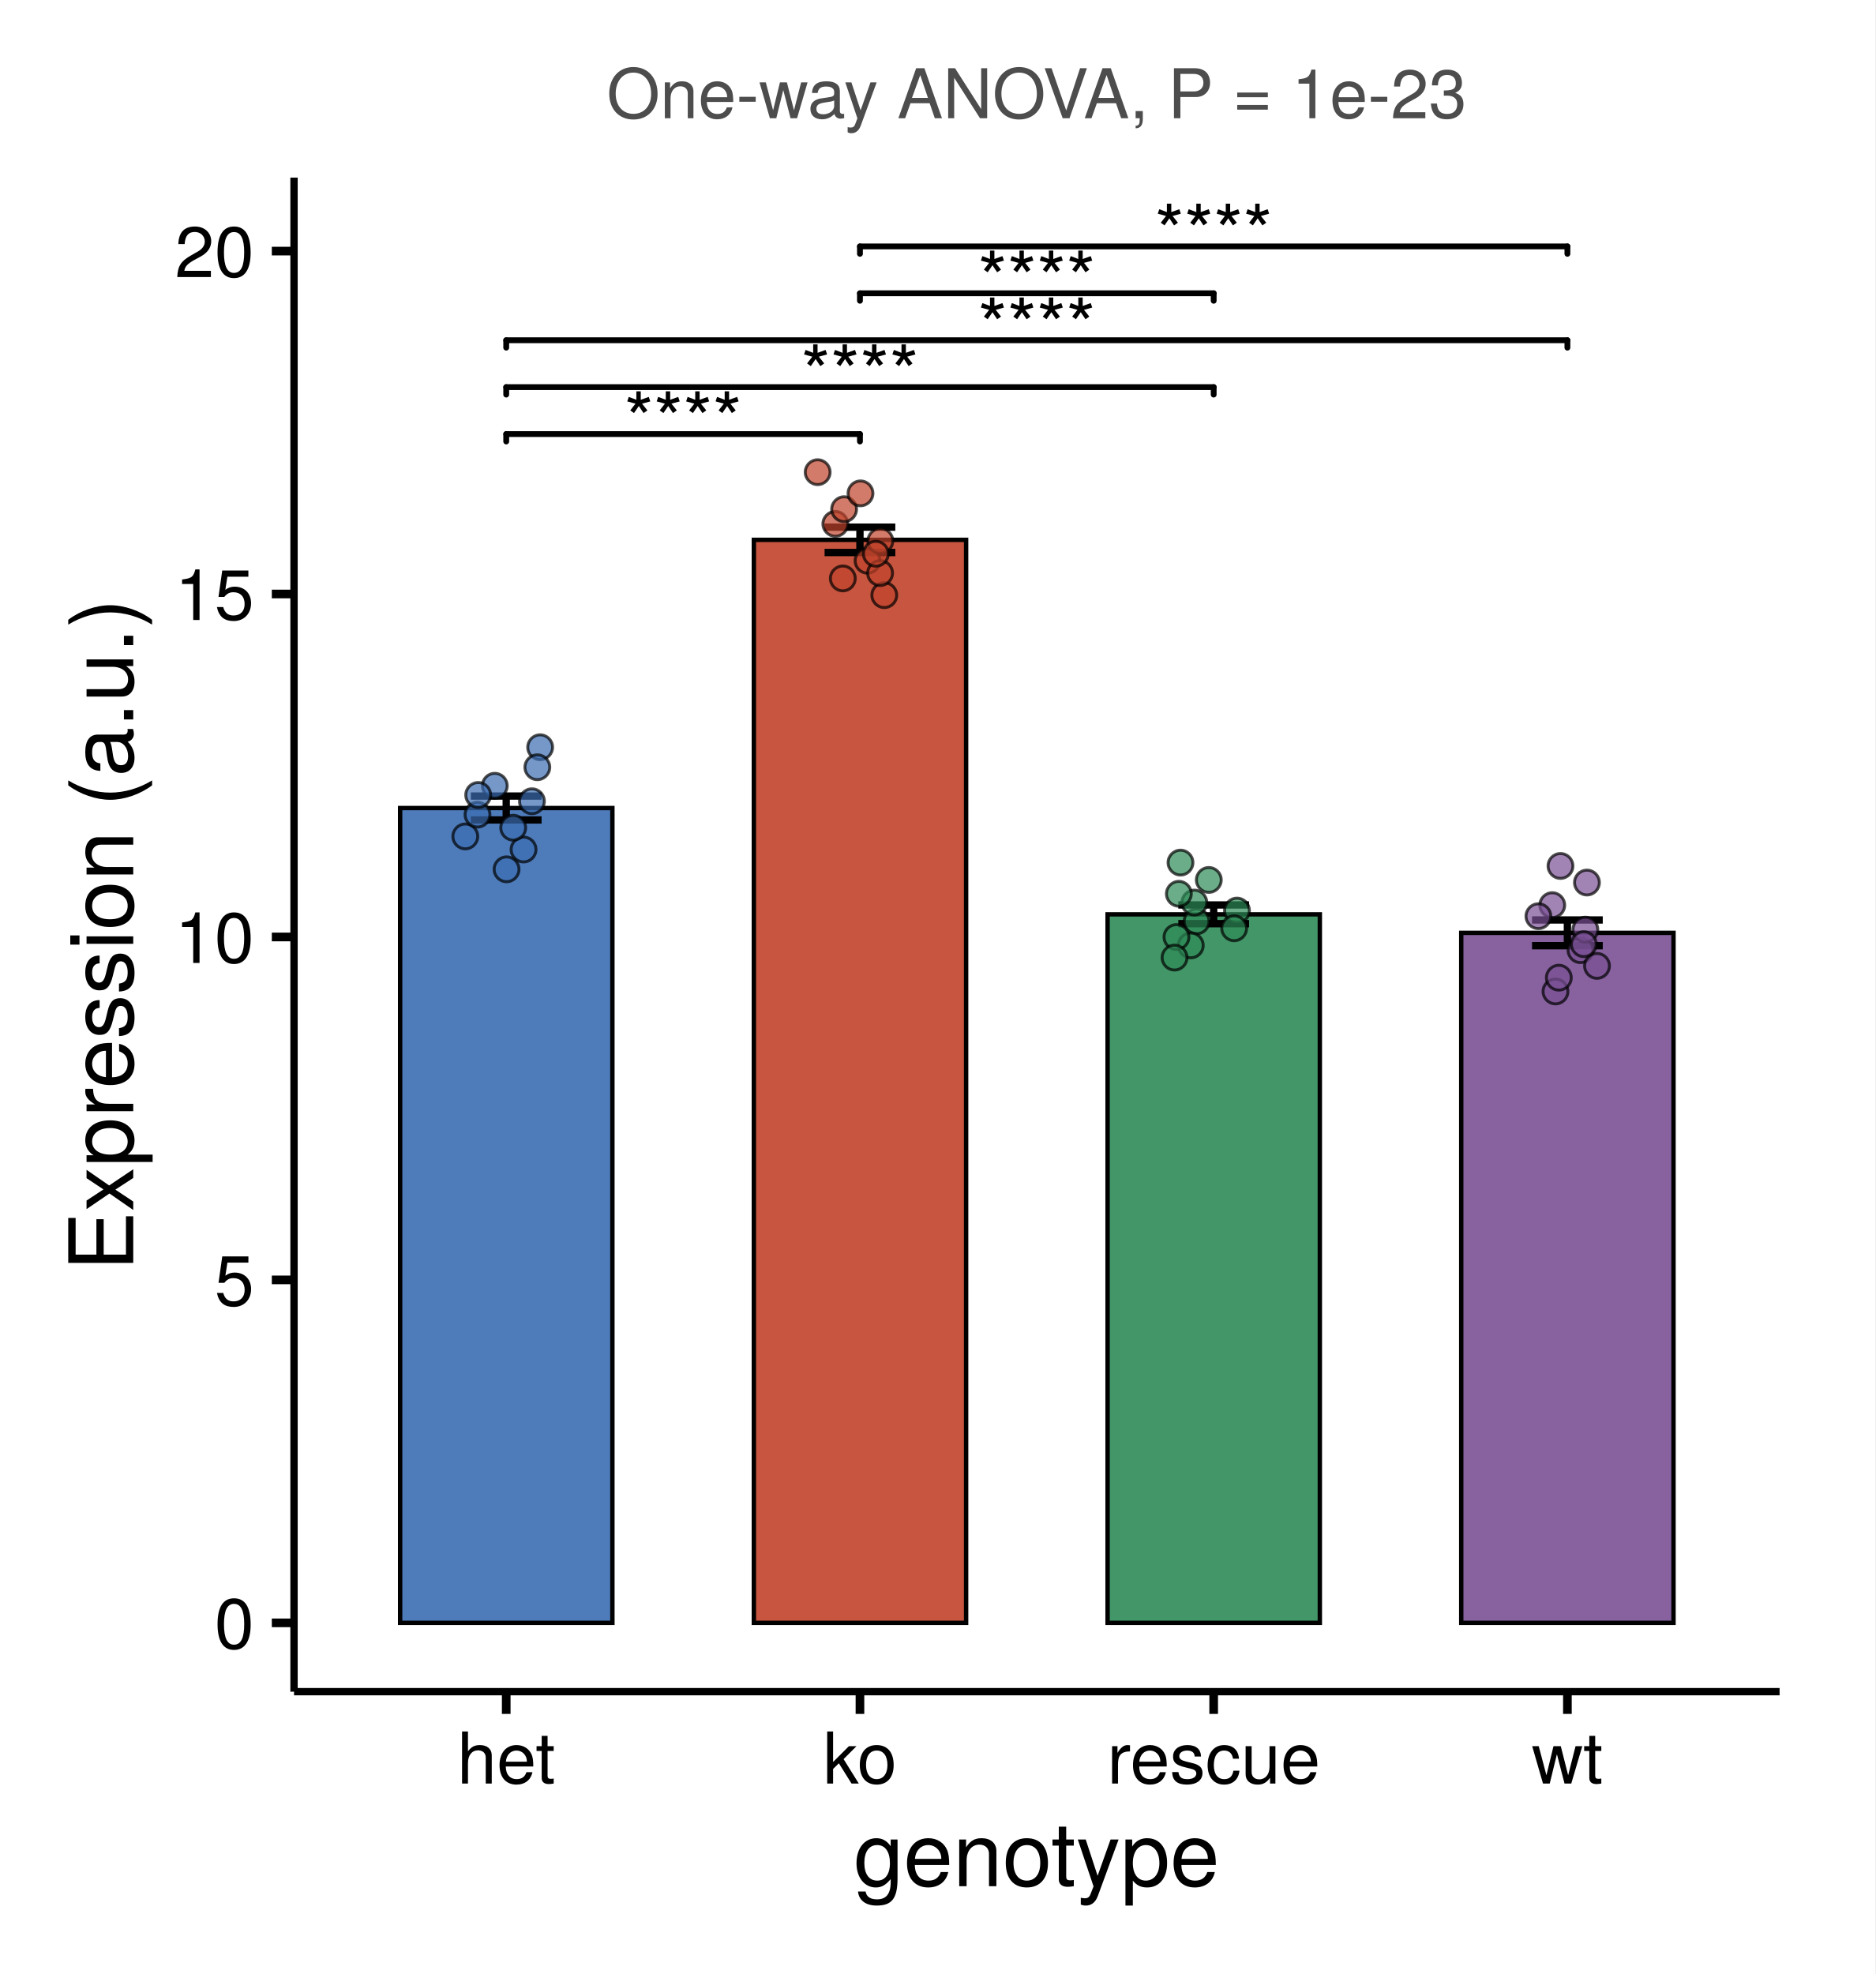
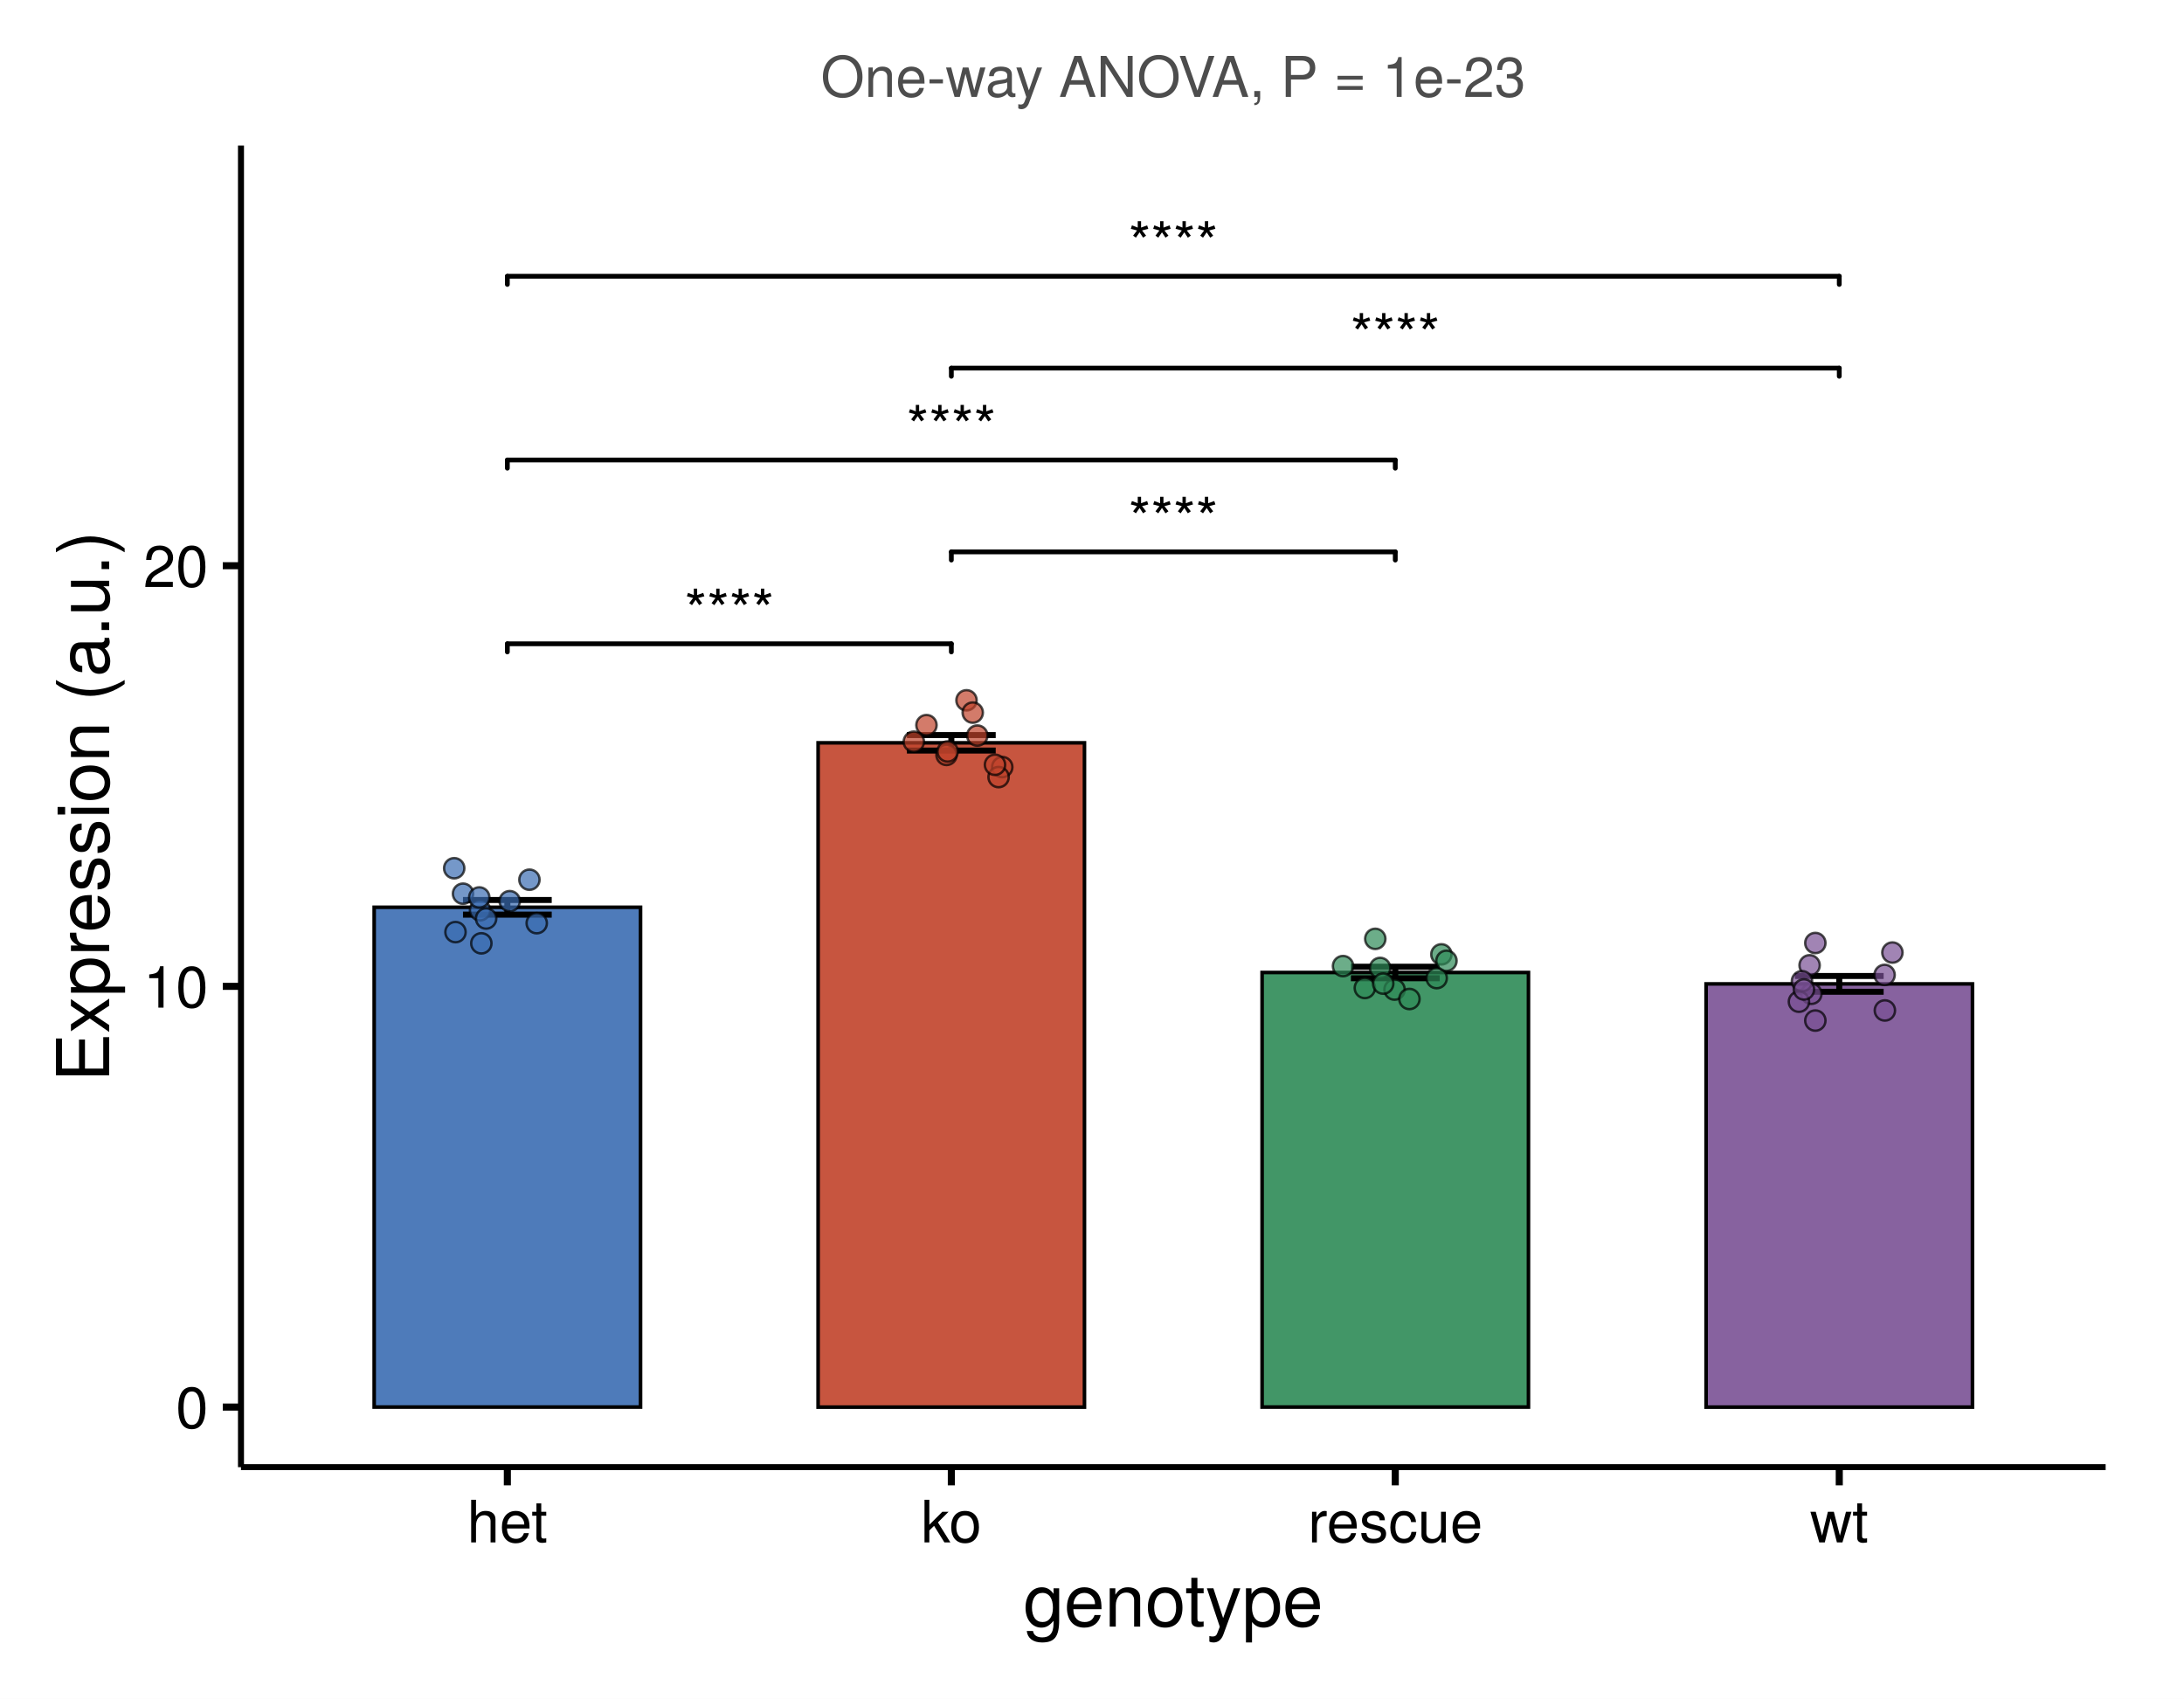
- <svg xmlns="http://www.w3.org/2000/svg" class="svglite" width="273.60pt" height="288.00pt" viewBox="0 0 273.60 288.00">
+ <svg xmlns="http://www.w3.org/2000/svg" class="svglite" width="388.80pt" height="302.40pt" viewBox="0 0 388.80 302.40">
  <defs>
    <style type="text/css">
    .svglite line, .svglite polyline, .svglite polygon, .svglite path, .svglite rect, .svglite circle {
      fill: none;
      stroke: #000000;
      stroke-linecap: round;
      stroke-linejoin: round;
      stroke-miterlimit: 10.00;
    }
    .svglite text {
      white-space: pre;
    }
  </style>
  </defs>
  <rect width="100%" height="100%" style="stroke: none; fill: #FFFFFF;" />
  <defs>
-     <clipPath id="cpMC4wMHwyNzMuNjB8MC4wMHwyODguMDA=">
-       <rect x="0.00" y="0.00" width="273.60" height="288.00" />
+     <clipPath id="cpMC4wMHwzODguODB8MC4wMHwzMDIuNDA=">
+       <rect x="0.00" y="0.00" width="388.80" height="302.40" />
    </clipPath>
  </defs>
-   <g clip-path="url(#cpMC4wMHwyNzMuNjB8MC4wMHwyODguMDA=)">
-     <rect x="0.00" y="0.00" width="273.60" height="288.00" style="stroke-width: 1.26; stroke: #FFFFFF; fill: #FFFFFF;" />
+   <g clip-path="url(#cpMC4wMHwzODguODB8MC4wMHwzMDIuNDA=)">
+     <rect x="0.00" y="-0" width="388.80" height="302.40" style="stroke-width: 1.26; stroke: #FFFFFF; fill: #FFFFFF;" />
  </g>
  <defs>
-     <clipPath id="cpNDIuOTB8MjU5LjY1fDI1LjkxfDI0Ni44MQ==">
-       <rect x="42.90" y="25.91" width="216.76" height="220.90" />
+     <clipPath id="cpNDIuOTB8Mzc0Ljg1fDI1LjkxfDI2MS4yMQ==">
+       <rect x="42.90" y="25.91" width="331.96" height="235.30" />
    </clipPath>
  </defs>
-   <g clip-path="url(#cpNDIuOTB8MjU5LjY1fDI1LjkxfDI0Ni44MQ==)">
-     <rect x="42.90" y="25.91" width="216.76" height="220.90" style="stroke-width: 1.26; stroke: none; fill: #FFFFFF;" />
-     <rect x="58.38" y="117.89" width="30.97" height="118.88" style="stroke-width: 0.64; stroke-linecap: butt; stroke-linejoin: miter; fill: #3B6DB3; fill-opacity: 0.90;" />
-     <rect x="109.99" y="78.76" width="30.97" height="158.01" style="stroke-width: 0.64; stroke-linecap: butt; stroke-linejoin: miter; fill: #C1432B; fill-opacity: 0.90;" />
-     <rect x="161.60" y="133.40" width="30.97" height="103.37" style="stroke-width: 0.64; stroke-linecap: butt; stroke-linejoin: miter; fill: #2E8B57; fill-opacity: 0.90;" />
-     <rect x="213.20" y="136.10" width="30.97" height="100.67" style="stroke-width: 0.64; stroke-linecap: butt; stroke-linejoin: miter; fill: #7A5195; fill-opacity: 0.90;" />
-     <polyline points="68.70,116.14 79.02,116.14 " style="stroke-width: 1.07; stroke-linecap: butt;" />
-     <polyline points="73.86,116.14 73.86,119.63 " style="stroke-width: 1.07; stroke-linecap: butt;" />
-     <polyline points="68.70,119.63 79.02,119.63 " style="stroke-width: 1.07; stroke-linecap: butt;" />
-     <polyline points="120.31,76.91 130.63,76.91 " style="stroke-width: 1.07; stroke-linecap: butt;" />
-     <polyline points="125.47,76.91 125.47,80.61 " style="stroke-width: 1.07; stroke-linecap: butt;" />
-     <polyline points="120.31,80.61 130.63,80.61 " style="stroke-width: 1.07; stroke-linecap: butt;" />
-     <polyline points="171.92,132.03 182.24,132.03 " style="stroke-width: 1.07; stroke-linecap: butt;" />
-     <polyline points="177.08,132.03 177.08,134.76 " style="stroke-width: 1.07; stroke-linecap: butt;" />
-     <polyline points="171.92,134.76 182.24,134.76 " style="stroke-width: 1.07; stroke-linecap: butt;" />
-     <polyline points="223.53,134.22 233.85,134.22 " style="stroke-width: 1.07; stroke-linecap: butt;" />
-     <polyline points="228.69,134.22 228.69,137.97 " style="stroke-width: 1.07; stroke-linecap: butt;" />
-     <polyline points="223.53,137.97 233.85,137.97 " style="stroke-width: 1.07; stroke-linecap: butt;" />
-     <circle cx="230.60" cy="138.63" r="1.81" style="stroke-width: 0.43; stroke: #000000; stroke-opacity: 0.70; fill: #7A5195; fill-opacity: 0.70;" />
-     <circle cx="226.48" cy="132.06" r="1.81" style="stroke-width: 0.43; stroke: #000000; stroke-opacity: 0.70; fill: #7A5195; fill-opacity: 0.70;" />
-     <circle cx="226.95" cy="144.65" r="1.81" style="stroke-width: 0.43; stroke: #000000; stroke-opacity: 0.70; fill: #7A5195; fill-opacity: 0.70;" />
-     <circle cx="227.68" cy="126.34" r="1.81" style="stroke-width: 0.43; stroke: #000000; stroke-opacity: 0.70; fill: #7A5195; fill-opacity: 0.70;" />
-     <circle cx="231.31" cy="135.63" r="1.81" style="stroke-width: 0.43; stroke: #000000; stroke-opacity: 0.70; fill: #7A5195; fill-opacity: 0.70;" />
-     <circle cx="233.01" cy="140.92" r="1.81" style="stroke-width: 0.43; stroke: #000000; stroke-opacity: 0.70; fill: #7A5195; fill-opacity: 0.70;" />
-     <circle cx="231.54" cy="128.76" r="1.81" style="stroke-width: 0.43; stroke: #000000; stroke-opacity: 0.70; fill: #7A5195; fill-opacity: 0.70;" />
-     <circle cx="231.08" cy="137.75" r="1.81" style="stroke-width: 0.43; stroke: #000000; stroke-opacity: 0.70; fill: #7A5195; fill-opacity: 0.70;" />
-     <circle cx="224.46" cy="133.67" r="1.81" style="stroke-width: 0.43; stroke: #000000; stroke-opacity: 0.70; fill: #7A5195; fill-opacity: 0.70;" />
-     <circle cx="227.44" cy="142.64" r="1.81" style="stroke-width: 0.43; stroke: #000000; stroke-opacity: 0.70; fill: #7A5195; fill-opacity: 0.70;" />
-     <circle cx="67.89" cy="122.03" r="1.81" style="stroke-width: 0.43; stroke: #000000; stroke-opacity: 0.70; fill: #3B6DB3; fill-opacity: 0.70;" />
-     <circle cx="72.19" cy="114.64" r="1.81" style="stroke-width: 0.43; stroke: #000000; stroke-opacity: 0.70; fill: #3B6DB3; fill-opacity: 0.70;" />
-     <circle cx="73.91" cy="126.83" r="1.81" style="stroke-width: 0.43; stroke: #000000; stroke-opacity: 0.70; fill: #3B6DB3; fill-opacity: 0.70;" />
-     <circle cx="78.81" cy="109.02" r="1.81" style="stroke-width: 0.43; stroke: #000000; stroke-opacity: 0.70; fill: #3B6DB3; fill-opacity: 0.70;" />
-     <circle cx="69.67" cy="118.85" r="1.81" style="stroke-width: 0.43; stroke: #000000; stroke-opacity: 0.70; fill: #3B6DB3; fill-opacity: 0.70;" />
-     <circle cx="77.61" cy="116.90" r="1.81" style="stroke-width: 0.43; stroke: #000000; stroke-opacity: 0.70; fill: #3B6DB3; fill-opacity: 0.70;" />
-     <circle cx="76.39" cy="123.94" r="1.81" style="stroke-width: 0.43; stroke: #000000; stroke-opacity: 0.70; fill: #3B6DB3; fill-opacity: 0.70;" />
-     <circle cx="78.40" cy="111.94" r="1.81" style="stroke-width: 0.43; stroke: #000000; stroke-opacity: 0.70; fill: #3B6DB3; fill-opacity: 0.70;" />
-     <circle cx="74.88" cy="120.76" r="1.81" style="stroke-width: 0.43; stroke: #000000; stroke-opacity: 0.70; fill: #3B6DB3; fill-opacity: 0.70;" />
-     <circle cx="69.77" cy="115.98" r="1.81" style="stroke-width: 0.43; stroke: #000000; stroke-opacity: 0.70; fill: #3B6DB3; fill-opacity: 0.70;" />
-     <circle cx="122.97" cy="84.39" r="1.81" style="stroke-width: 0.43; stroke: #000000; stroke-opacity: 0.70; fill: #C1432B; fill-opacity: 0.70;" />
-     <circle cx="121.88" cy="76.43" r="1.81" style="stroke-width: 0.43; stroke: #000000; stroke-opacity: 0.70; fill: #C1432B; fill-opacity: 0.70;" />
-     <circle cx="126.58" cy="81.81" r="1.81" style="stroke-width: 0.43; stroke: #000000; stroke-opacity: 0.70; fill: #C1432B; fill-opacity: 0.70;" />
-     <circle cx="119.30" cy="68.89" r="1.81" style="stroke-width: 0.43; stroke: #000000; stroke-opacity: 0.70; fill: #C1432B; fill-opacity: 0.70;" />
-     <circle cx="129.02" cy="86.83" r="1.81" style="stroke-width: 0.43; stroke: #000000; stroke-opacity: 0.70; fill: #C1432B; fill-opacity: 0.70;" />
-     <circle cx="123.16" cy="74.29" r="1.81" style="stroke-width: 0.43; stroke: #000000; stroke-opacity: 0.70; fill: #C1432B; fill-opacity: 0.70;" />
-     <circle cx="128.45" cy="78.92" r="1.81" style="stroke-width: 0.43; stroke: #000000; stroke-opacity: 0.70; fill: #C1432B; fill-opacity: 0.70;" />
-     <circle cx="128.41" cy="83.61" r="1.81" style="stroke-width: 0.43; stroke: #000000; stroke-opacity: 0.70; fill: #C1432B; fill-opacity: 0.70;" />
-     <circle cx="125.55" cy="71.98" r="1.81" style="stroke-width: 0.43; stroke: #000000; stroke-opacity: 0.70; fill: #C1432B; fill-opacity: 0.70;" />
-     <circle cx="127.79" cy="80.79" r="1.81" style="stroke-width: 0.43; stroke: #000000; stroke-opacity: 0.70; fill: #C1432B; fill-opacity: 0.70;" />
-     <circle cx="174.59" cy="134.42" r="1.81" style="stroke-width: 0.43; stroke: #000000; stroke-opacity: 0.70; fill: #2E8B57; fill-opacity: 0.70;" />
-     <circle cx="176.37" cy="128.38" r="1.81" style="stroke-width: 0.43; stroke: #000000; stroke-opacity: 0.70; fill: #2E8B57; fill-opacity: 0.70;" />
-     <circle cx="173.74" cy="137.93" r="1.81" style="stroke-width: 0.43; stroke: #000000; stroke-opacity: 0.70; fill: #2E8B57; fill-opacity: 0.70;" />
-     <circle cx="172.24" cy="125.85" r="1.81" style="stroke-width: 0.43; stroke: #000000; stroke-opacity: 0.70; fill: #2E8B57; fill-opacity: 0.70;" />
-     <circle cx="171.65" cy="136.71" r="1.81" style="stroke-width: 0.43; stroke: #000000; stroke-opacity: 0.70; fill: #2E8B57; fill-opacity: 0.70;" />
-     <circle cx="174.26" cy="131.68" r="1.81" style="stroke-width: 0.43; stroke: #000000; stroke-opacity: 0.70; fill: #2E8B57; fill-opacity: 0.70;" />
-     <circle cx="180.48" cy="132.85" r="1.81" style="stroke-width: 0.43; stroke: #000000; stroke-opacity: 0.70; fill: #2E8B57; fill-opacity: 0.70;" />
-     <circle cx="171.37" cy="139.71" r="1.81" style="stroke-width: 0.43; stroke: #000000; stroke-opacity: 0.70; fill: #2E8B57; fill-opacity: 0.70;" />
-     <circle cx="172.00" cy="130.40" r="1.81" style="stroke-width: 0.43; stroke: #000000; stroke-opacity: 0.70; fill: #2E8B57; fill-opacity: 0.70;" />
-     <circle cx="180.07" cy="135.43" r="1.81" style="stroke-width: 0.43; stroke: #000000; stroke-opacity: 0.70; fill: #2E8B57; fill-opacity: 0.70;" />
-     <text x="99.67" y="65.14" text-anchor="middle" style="font-size: 11.04px; font-weight: 0; font-family: &quot;TeX Gyre Heros&quot;;" textLength="17.16px" lengthAdjust="spacingAndGlyphs">****</text>
-     <line x1="73.86" y1="64.41" x2="73.86" y2="63.33" style="stroke-width: 0.85;" />
-     <line x1="73.86" y1="63.33" x2="125.47" y2="63.33" style="stroke-width: 0.85;" />
-     <line x1="125.47" y1="63.33" x2="125.47" y2="64.41" style="stroke-width: 0.85;" />
-     <text x="125.47" y="58.29" text-anchor="middle" style="font-size: 11.04px; font-weight: 0; font-family: &quot;TeX Gyre Heros&quot;;" textLength="17.16px" lengthAdjust="spacingAndGlyphs">****</text>
-     <line x1="73.86" y1="57.57" x2="73.86" y2="56.48" style="stroke-width: 0.85;" />
-     <line x1="73.86" y1="56.48" x2="177.08" y2="56.48" style="stroke-width: 0.85;" />
-     <line x1="177.08" y1="56.48" x2="177.08" y2="57.57" style="stroke-width: 0.85;" />
-     <text x="151.27" y="51.45" text-anchor="middle" style="font-size: 11.04px; font-weight: 0; font-family: &quot;TeX Gyre Heros&quot;;" textLength="17.16px" lengthAdjust="spacingAndGlyphs">****</text>
-     <line x1="73.86" y1="50.72" x2="73.86" y2="49.64" style="stroke-width: 0.85;" />
-     <line x1="73.86" y1="49.64" x2="228.69" y2="49.64" style="stroke-width: 0.85;" />
-     <line x1="228.69" y1="49.64" x2="228.69" y2="50.72" style="stroke-width: 0.85;" />
-     <text x="151.27" y="44.60" text-anchor="middle" style="font-size: 11.04px; font-weight: 0; font-family: &quot;TeX Gyre Heros&quot;;" textLength="17.16px" lengthAdjust="spacingAndGlyphs">****</text>
-     <line x1="125.47" y1="43.88" x2="125.47" y2="42.79" style="stroke-width: 0.85;" />
-     <line x1="125.47" y1="42.79" x2="177.08" y2="42.79" style="stroke-width: 0.85;" />
-     <line x1="177.08" y1="42.79" x2="177.08" y2="43.88" style="stroke-width: 0.85;" />
-     <text x="177.08" y="37.76" text-anchor="middle" style="font-size: 11.04px; font-weight: 0; font-family: &quot;TeX Gyre Heros&quot;;" textLength="17.16px" lengthAdjust="spacingAndGlyphs">****</text>
-     <line x1="125.47" y1="37.03" x2="125.47" y2="35.95" style="stroke-width: 0.85;" />
-     <line x1="125.47" y1="35.95" x2="228.69" y2="35.95" style="stroke-width: 0.85;" />
-     <line x1="228.69" y1="35.95" x2="228.69" y2="37.03" style="stroke-width: 0.85;" />
+   <g clip-path="url(#cpNDIuOTB8Mzc0Ljg1fDI1LjkxfDI2MS4yMQ==)">
+     <rect x="42.90" y="25.91" width="331.96" height="235.30" style="stroke-width: 1.26; stroke: none; fill: #FFFFFF;" />
+     <rect x="66.61" y="161.53" width="47.42" height="88.98" style="stroke-width: 0.64; stroke-linecap: butt; stroke-linejoin: miter; fill: #3B6DB3; fill-opacity: 0.90;" />
+     <rect x="145.64" y="132.25" width="47.42" height="118.27" style="stroke-width: 0.64; stroke-linecap: butt; stroke-linejoin: miter; fill: #C1432B; fill-opacity: 0.90;" />
+     <rect x="224.68" y="173.14" width="47.42" height="77.37" style="stroke-width: 0.64; stroke-linecap: butt; stroke-linejoin: miter; fill: #2E8B57; fill-opacity: 0.90;" />
+     <rect x="303.72" y="175.17" width="47.42" height="75.35" style="stroke-width: 0.64; stroke-linecap: butt; stroke-linejoin: miter; fill: #7A5195; fill-opacity: 0.90;" />
+     <polyline points="82.42,160.23 98.22,160.23 " style="stroke-width: 1.07; stroke-linecap: butt;" />
+     <polyline points="90.32,160.23 90.32,162.84 " style="stroke-width: 1.07; stroke-linecap: butt;" />
+     <polyline points="82.42,162.84 98.22,162.84 " style="stroke-width: 1.07; stroke-linecap: butt;" />
+     <polyline points="161.45,130.87 177.26,130.87 " style="stroke-width: 1.07; stroke-linecap: butt;" />
+     <polyline points="169.36,130.87 169.36,133.63 " style="stroke-width: 1.07; stroke-linecap: butt;" />
+     <polyline points="161.45,133.63 177.26,133.63 " style="stroke-width: 1.07; stroke-linecap: butt;" />
+     <polyline points="240.49,172.12 256.30,172.12 " style="stroke-width: 1.07; stroke-linecap: butt;" />
+     <polyline points="248.39,172.12 248.39,174.17 " style="stroke-width: 1.07; stroke-linecap: butt;" />
+     <polyline points="240.49,174.17 256.30,174.17 " style="stroke-width: 1.07; stroke-linecap: butt;" />
+     <polyline points="319.53,173.76 335.33,173.76 " style="stroke-width: 1.07; stroke-linecap: butt;" />
+     <polyline points="327.43,173.76 327.43,176.57 " style="stroke-width: 1.07; stroke-linecap: butt;" />
+     <polyline points="319.53,176.57 335.33,176.57 " style="stroke-width: 1.07; stroke-linecap: butt;" />
+     <circle cx="322.46" cy="176.93" r="1.81" style="stroke-width: 0.43; stroke: #000000; stroke-opacity: 0.70; fill: #7A5195; fill-opacity: 0.70;" />
+     <circle cx="322.15" cy="171.86" r="1.81" style="stroke-width: 0.43; stroke: #000000; stroke-opacity: 0.70; fill: #7A5195; fill-opacity: 0.70;" />
+     <circle cx="323.17" cy="181.70" r="1.81" style="stroke-width: 0.43; stroke: #000000; stroke-opacity: 0.70; fill: #7A5195; fill-opacity: 0.70;" />
+     <circle cx="323.17" cy="167.89" r="1.81" style="stroke-width: 0.43; stroke: #000000; stroke-opacity: 0.70; fill: #7A5195; fill-opacity: 0.70;" />
+     <circle cx="320.79" cy="174.69" r="1.81" style="stroke-width: 0.43; stroke: #000000; stroke-opacity: 0.70; fill: #7A5195; fill-opacity: 0.70;" />
+     <circle cx="320.25" cy="178.34" r="1.81" style="stroke-width: 0.43; stroke: #000000; stroke-opacity: 0.70; fill: #7A5195; fill-opacity: 0.70;" />
+     <circle cx="336.89" cy="169.59" r="1.81" style="stroke-width: 0.43; stroke: #000000; stroke-opacity: 0.70; fill: #7A5195; fill-opacity: 0.70;" />
+     <circle cx="321.14" cy="176.16" r="1.81" style="stroke-width: 0.43; stroke: #000000; stroke-opacity: 0.70; fill: #7A5195; fill-opacity: 0.70;" />
+     <circle cx="335.50" cy="173.57" r="1.81" style="stroke-width: 0.43; stroke: #000000; stroke-opacity: 0.70; fill: #7A5195; fill-opacity: 0.70;" />
+     <circle cx="335.55" cy="179.90" r="1.81" style="stroke-width: 0.43; stroke: #000000; stroke-opacity: 0.70; fill: #7A5195; fill-opacity: 0.70;" />
+     <circle cx="95.55" cy="164.36" r="1.81" style="stroke-width: 0.43; stroke: #000000; stroke-opacity: 0.70; fill: #3B6DB3; fill-opacity: 0.70;" />
+     <circle cx="82.43" cy="159.11" r="1.81" style="stroke-width: 0.43; stroke: #000000; stroke-opacity: 0.70; fill: #3B6DB3; fill-opacity: 0.70;" />
+     <circle cx="85.69" cy="167.95" r="1.81" style="stroke-width: 0.43; stroke: #000000; stroke-opacity: 0.70; fill: #3B6DB3; fill-opacity: 0.70;" />
+     <circle cx="80.86" cy="154.58" r="1.81" style="stroke-width: 0.43; stroke: #000000; stroke-opacity: 0.70; fill: #3B6DB3; fill-opacity: 0.70;" />
+     <circle cx="85.46" cy="162.06" r="1.81" style="stroke-width: 0.43; stroke: #000000; stroke-opacity: 0.70; fill: #3B6DB3; fill-opacity: 0.70;" />
+     <circle cx="90.74" cy="160.44" r="1.81" style="stroke-width: 0.43; stroke: #000000; stroke-opacity: 0.70; fill: #3B6DB3; fill-opacity: 0.70;" />
+     <circle cx="81.09" cy="165.95" r="1.81" style="stroke-width: 0.43; stroke: #000000; stroke-opacity: 0.70; fill: #3B6DB3; fill-opacity: 0.70;" />
+     <circle cx="94.25" cy="156.62" r="1.81" style="stroke-width: 0.43; stroke: #000000; stroke-opacity: 0.70; fill: #3B6DB3; fill-opacity: 0.70;" />
+     <circle cx="86.54" cy="163.53" r="1.81" style="stroke-width: 0.43; stroke: #000000; stroke-opacity: 0.70; fill: #3B6DB3; fill-opacity: 0.70;" />
+     <circle cx="85.32" cy="159.78" r="1.81" style="stroke-width: 0.43; stroke: #000000; stroke-opacity: 0.70; fill: #3B6DB3; fill-opacity: 0.70;" />
+     <circle cx="178.42" cy="136.57" r="1.81" style="stroke-width: 0.43; stroke: #000000; stroke-opacity: 0.70; fill: #C1432B; fill-opacity: 0.70;" />
+     <circle cx="173.98" cy="130.96" r="1.81" style="stroke-width: 0.43; stroke: #000000; stroke-opacity: 0.70; fill: #C1432B; fill-opacity: 0.70;" />
+     <circle cx="168.50" cy="134.40" r="1.81" style="stroke-width: 0.43; stroke: #000000; stroke-opacity: 0.70; fill: #C1432B; fill-opacity: 0.70;" />
+     <circle cx="172.06" cy="124.68" r="1.81" style="stroke-width: 0.43; stroke: #000000; stroke-opacity: 0.70; fill: #C1432B; fill-opacity: 0.70;" />
+     <circle cx="177.77" cy="138.35" r="1.81" style="stroke-width: 0.43; stroke: #000000; stroke-opacity: 0.70; fill: #C1432B; fill-opacity: 0.70;" />
+     <circle cx="164.93" cy="129.10" r="1.81" style="stroke-width: 0.43; stroke: #000000; stroke-opacity: 0.70; fill: #C1432B; fill-opacity: 0.70;" />
+     <circle cx="162.68" cy="132.05" r="1.81" style="stroke-width: 0.43; stroke: #000000; stroke-opacity: 0.70; fill: #C1432B; fill-opacity: 0.70;" />
+     <circle cx="177.13" cy="136.16" r="1.81" style="stroke-width: 0.43; stroke: #000000; stroke-opacity: 0.70; fill: #C1432B; fill-opacity: 0.70;" />
+     <circle cx="173.17" cy="126.87" r="1.81" style="stroke-width: 0.43; stroke: #000000; stroke-opacity: 0.70; fill: #C1432B; fill-opacity: 0.70;" />
+     <circle cx="168.70" cy="133.79" r="1.81" style="stroke-width: 0.43; stroke: #000000; stroke-opacity: 0.70; fill: #C1432B; fill-opacity: 0.70;" />
+     <circle cx="255.76" cy="174.14" r="1.81" style="stroke-width: 0.43; stroke: #000000; stroke-opacity: 0.70; fill: #2E8B57; fill-opacity: 0.70;" />
+     <circle cx="256.60" cy="169.91" r="1.81" style="stroke-width: 0.43; stroke: #000000; stroke-opacity: 0.70; fill: #2E8B57; fill-opacity: 0.70;" />
+     <circle cx="248.26" cy="176.18" r="1.81" style="stroke-width: 0.43; stroke: #000000; stroke-opacity: 0.70; fill: #2E8B57; fill-opacity: 0.70;" />
+     <circle cx="244.83" cy="167.15" r="1.81" style="stroke-width: 0.43; stroke: #000000; stroke-opacity: 0.70; fill: #2E8B57; fill-opacity: 0.70;" />
+     <circle cx="242.97" cy="175.90" r="1.81" style="stroke-width: 0.43; stroke: #000000; stroke-opacity: 0.70; fill: #2E8B57; fill-opacity: 0.70;" />
+     <circle cx="239.09" cy="172.00" r="1.81" style="stroke-width: 0.43; stroke: #000000; stroke-opacity: 0.70; fill: #2E8B57; fill-opacity: 0.70;" />
+     <circle cx="245.69" cy="172.33" r="1.81" style="stroke-width: 0.43; stroke: #000000; stroke-opacity: 0.70; fill: #2E8B57; fill-opacity: 0.70;" />
+     <circle cx="250.91" cy="177.86" r="1.81" style="stroke-width: 0.43; stroke: #000000; stroke-opacity: 0.70; fill: #2E8B57; fill-opacity: 0.70;" />
+     <circle cx="257.50" cy="171.06" r="1.81" style="stroke-width: 0.43; stroke: #000000; stroke-opacity: 0.70; fill: #2E8B57; fill-opacity: 0.70;" />
+     <circle cx="246.24" cy="175.12" r="1.81" style="stroke-width: 0.43; stroke: #000000; stroke-opacity: 0.70; fill: #2E8B57; fill-opacity: 0.70;" />
+     <text x="129.84" y="112.26" text-anchor="middle" style="font-size: 10.24px; font-weight: 0; font-family: &quot;TeX Gyre Heros&quot;;" textLength="15.93px" lengthAdjust="spacingAndGlyphs">****</text>
+     <line x1="90.32" y1="116.07" x2="90.32" y2="114.62" style="stroke-width: 0.85;" />
+     <line x1="90.32" y1="114.62" x2="169.36" y2="114.62" style="stroke-width: 0.85;" />
+     <line x1="169.36" y1="114.62" x2="169.36" y2="116.07" style="stroke-width: 0.85;" />
+     <text x="208.87" y="95.91" text-anchor="middle" style="font-size: 10.24px; font-weight: 0; font-family: &quot;TeX Gyre Heros&quot;;" textLength="15.93px" lengthAdjust="spacingAndGlyphs">****</text>
+     <line x1="169.36" y1="99.71" x2="169.36" y2="98.26" style="stroke-width: 0.85;" />
+     <line x1="169.36" y1="98.26" x2="248.39" y2="98.26" style="stroke-width: 0.85;" />
+     <line x1="248.39" y1="98.26" x2="248.39" y2="99.71" style="stroke-width: 0.85;" />
+     <text x="169.36" y="79.55" text-anchor="middle" style="font-size: 10.24px; font-weight: 0; font-family: &quot;TeX Gyre Heros&quot;;" textLength="15.93px" lengthAdjust="spacingAndGlyphs">****</text>
+     <line x1="90.32" y1="83.35" x2="90.32" y2="81.90" style="stroke-width: 0.85;" />
+     <line x1="90.32" y1="81.90" x2="248.39" y2="81.90" style="stroke-width: 0.85;" />
+     <line x1="248.39" y1="81.90" x2="248.39" y2="83.35" style="stroke-width: 0.85;" />
+     <text x="248.39" y="63.19" text-anchor="middle" style="font-size: 10.24px; font-weight: 0; font-family: &quot;TeX Gyre Heros&quot;;" textLength="15.93px" lengthAdjust="spacingAndGlyphs">****</text>
+     <line x1="169.36" y1="66.99" x2="169.36" y2="65.54" style="stroke-width: 0.85;" />
+     <line x1="169.36" y1="65.54" x2="327.43" y2="65.54" style="stroke-width: 0.85;" />
+     <line x1="327.43" y1="65.54" x2="327.43" y2="66.99" style="stroke-width: 0.85;" />
+     <text x="208.87" y="46.83" text-anchor="middle" style="font-size: 10.24px; font-weight: 0; font-family: &quot;TeX Gyre Heros&quot;;" textLength="15.93px" lengthAdjust="spacingAndGlyphs">****</text>
+     <line x1="90.32" y1="50.64" x2="90.32" y2="49.19" style="stroke-width: 0.85;" />
+     <line x1="90.32" y1="49.19" x2="327.43" y2="49.19" style="stroke-width: 0.85;" />
+     <line x1="327.43" y1="49.19" x2="327.43" y2="50.64" style="stroke-width: 0.85;" />
  </g>
-   <g clip-path="url(#cpMC4wMHwyNzMuNjB8MC4wMHwyODguMDA=)">
-     <polyline points="42.90,246.81 42.90,25.91 " style="stroke-width: 1.07; stroke-linecap: butt;" />
-     <text x="37.07" y="240.56" text-anchor="end" style="font-size: 10.40px; font-weight: 0; font-family: &quot;TeX Gyre Heros&quot;;" textLength="5.77px" lengthAdjust="spacingAndGlyphs">0</text>
-     <text x="37.07" y="190.52" text-anchor="end" style="font-size: 10.40px; font-weight: 0; font-family: &quot;TeX Gyre Heros&quot;;" textLength="5.77px" lengthAdjust="spacingAndGlyphs">5</text>
-     <text x="37.07" y="140.49" text-anchor="end" style="font-size: 10.40px; font-weight: 0; font-family: &quot;TeX Gyre Heros&quot;;" textLength="11.55px" lengthAdjust="spacingAndGlyphs">10</text>
-     <text x="37.07" y="90.45" text-anchor="end" style="font-size: 10.40px; font-weight: 0; font-family: &quot;TeX Gyre Heros&quot;;" textLength="11.55px" lengthAdjust="spacingAndGlyphs">15</text>
-     <text x="37.07" y="40.42" text-anchor="end" style="font-size: 10.40px; font-weight: 0; font-family: &quot;TeX Gyre Heros&quot;;" textLength="11.55px" lengthAdjust="spacingAndGlyphs">20</text>
-     <polyline points="39.66,236.77 42.90,236.77 " style="stroke-width: 1.26; stroke-linecap: butt;" />
-     <polyline points="39.66,186.73 42.90,186.73 " style="stroke-width: 1.26; stroke-linecap: butt;" />
-     <polyline points="39.66,136.70 42.90,136.70 " style="stroke-width: 1.26; stroke-linecap: butt;" />
-     <polyline points="39.66,86.66 42.90,86.66 " style="stroke-width: 1.26; stroke-linecap: butt;" />
-     <polyline points="39.66,36.63 42.90,36.63 " style="stroke-width: 1.26; stroke-linecap: butt;" />
-     <polyline points="42.90,246.81 259.65,246.81 " style="stroke-width: 1.07; stroke-linecap: butt;" />
-     <polyline points="73.86,250.05 73.86,246.81 " style="stroke-width: 1.26; stroke-linecap: butt;" />
-     <polyline points="125.47,250.05 125.47,246.81 " style="stroke-width: 1.26; stroke-linecap: butt;" />
-     <polyline points="177.08,250.05 177.08,246.81 " style="stroke-width: 1.26; stroke-linecap: butt;" />
-     <polyline points="228.69,250.05 228.69,246.81 " style="stroke-width: 1.26; stroke-linecap: butt;" />
-     <text x="73.86" y="260.21" text-anchor="middle" style="font-size: 10.40px; font-weight: 0; font-family: &quot;TeX Gyre Heros&quot;;" textLength="14.44px" lengthAdjust="spacingAndGlyphs">het</text>
-     <text x="125.47" y="260.21" text-anchor="middle" style="font-size: 10.40px; font-weight: 0; font-family: &quot;TeX Gyre Heros&quot;;" textLength="10.97px" lengthAdjust="spacingAndGlyphs">ko</text>
-     <text x="177.08" y="260.21" text-anchor="middle" style="font-size: 10.40px; font-weight: 0; font-family: &quot;TeX Gyre Heros&quot;;" textLength="31.18px" lengthAdjust="spacingAndGlyphs">rescue</text>
-     <text x="228.69" y="260.21" text-anchor="middle" style="font-size: 10.40px; font-weight: 0; font-family: &quot;TeX Gyre Heros&quot;;" textLength="10.39px" lengthAdjust="spacingAndGlyphs">wt</text>
-     <text x="151.27" y="275.19" text-anchor="middle" style="font-size: 13.00px; font-weight: 0; font-family: &quot;TeX Gyre Heros&quot;;" textLength="53.49px" lengthAdjust="spacingAndGlyphs">genotype</text>
-     <text transform="translate(19.44,136.36) rotate(-90)" text-anchor="middle" style="font-size: 13.00px; font-weight: 0; font-family: &quot;TeX Gyre Heros&quot;;" textLength="98.26px" lengthAdjust="spacingAndGlyphs">Expression (a.u.)</text>
-     <text x="151.27" y="17.25" text-anchor="middle" style="font-size: 10.00px; font-weight: 0;fill: #4D4D4D; font-family: &quot;TeX Gyre Heros&quot;;" textLength="126.99px" lengthAdjust="spacingAndGlyphs">One-way ANOVA, P = 1e-23</text>
+   <g clip-path="url(#cpMC4wMHwzODguODB8MC4wMHwzMDIuNDA=)">
+     <polyline points="42.90,261.21 42.90,25.91 " style="stroke-width: 1.07; stroke-linecap: butt;" />
+     <text x="37.07" y="254.30" text-anchor="end" style="font-size: 10.40px; font-weight: 0; font-family: &quot;TeX Gyre Heros&quot;;" textLength="5.77px" lengthAdjust="spacingAndGlyphs">0</text>
+     <text x="37.07" y="179.40" text-anchor="end" style="font-size: 10.40px; font-weight: 0; font-family: &quot;TeX Gyre Heros&quot;;" textLength="11.55px" lengthAdjust="spacingAndGlyphs">10</text>
+     <text x="37.07" y="104.50" text-anchor="end" style="font-size: 10.40px; font-weight: 0; font-family: &quot;TeX Gyre Heros&quot;;" textLength="11.55px" lengthAdjust="spacingAndGlyphs">20</text>
+     <polyline points="39.66,250.51 42.90,250.51 " style="stroke-width: 1.26; stroke-linecap: butt;" />
+     <polyline points="39.66,175.61 42.90,175.61 " style="stroke-width: 1.26; stroke-linecap: butt;" />
+     <polyline points="39.66,100.72 42.90,100.72 " style="stroke-width: 1.26; stroke-linecap: butt;" />
+     <polyline points="42.90,261.21 374.85,261.21 " style="stroke-width: 1.07; stroke-linecap: butt;" />
+     <polyline points="90.32,264.45 90.32,261.21 " style="stroke-width: 1.26; stroke-linecap: butt;" />
+     <polyline points="169.36,264.45 169.36,261.21 " style="stroke-width: 1.26; stroke-linecap: butt;" />
+     <polyline points="248.39,264.45 248.39,261.21 " style="stroke-width: 1.26; stroke-linecap: butt;" />
+     <polyline points="327.43,264.45 327.43,261.21 " style="stroke-width: 1.26; stroke-linecap: butt;" />
+     <text x="90.32" y="274.61" text-anchor="middle" style="font-size: 10.40px; font-weight: 0; font-family: &quot;TeX Gyre Heros&quot;;" textLength="14.44px" lengthAdjust="spacingAndGlyphs">het</text>
+     <text x="169.36" y="274.61" text-anchor="middle" style="font-size: 10.40px; font-weight: 0; font-family: &quot;TeX Gyre Heros&quot;;" textLength="10.97px" lengthAdjust="spacingAndGlyphs">ko</text>
+     <text x="248.39" y="274.61" text-anchor="middle" style="font-size: 10.40px; font-weight: 0; font-family: &quot;TeX Gyre Heros&quot;;" textLength="31.18px" lengthAdjust="spacingAndGlyphs">rescue</text>
+     <text x="327.43" y="274.61" text-anchor="middle" style="font-size: 10.40px; font-weight: 0; font-family: &quot;TeX Gyre Heros&quot;;" textLength="10.39px" lengthAdjust="spacingAndGlyphs">wt</text>
+     <text x="208.87" y="289.59" text-anchor="middle" style="font-size: 13.00px; font-weight: 0; font-family: &quot;TeX Gyre Heros&quot;;" textLength="53.49px" lengthAdjust="spacingAndGlyphs">genotype</text>
+     <text transform="translate(19.44,143.56) rotate(-90)" text-anchor="middle" style="font-size: 13.00px; font-weight: 0; font-family: &quot;TeX Gyre Heros&quot;;" textLength="98.26px" lengthAdjust="spacingAndGlyphs">Expression (a.u.)</text>
+     <text x="208.87" y="17.25" text-anchor="middle" style="font-size: 10.00px; font-weight: 0;fill: #4D4D4D; font-family: &quot;TeX Gyre Heros&quot;;" textLength="126.99px" lengthAdjust="spacingAndGlyphs">One-way ANOVA, P = 1e-23</text>
  </g>
</svg>
